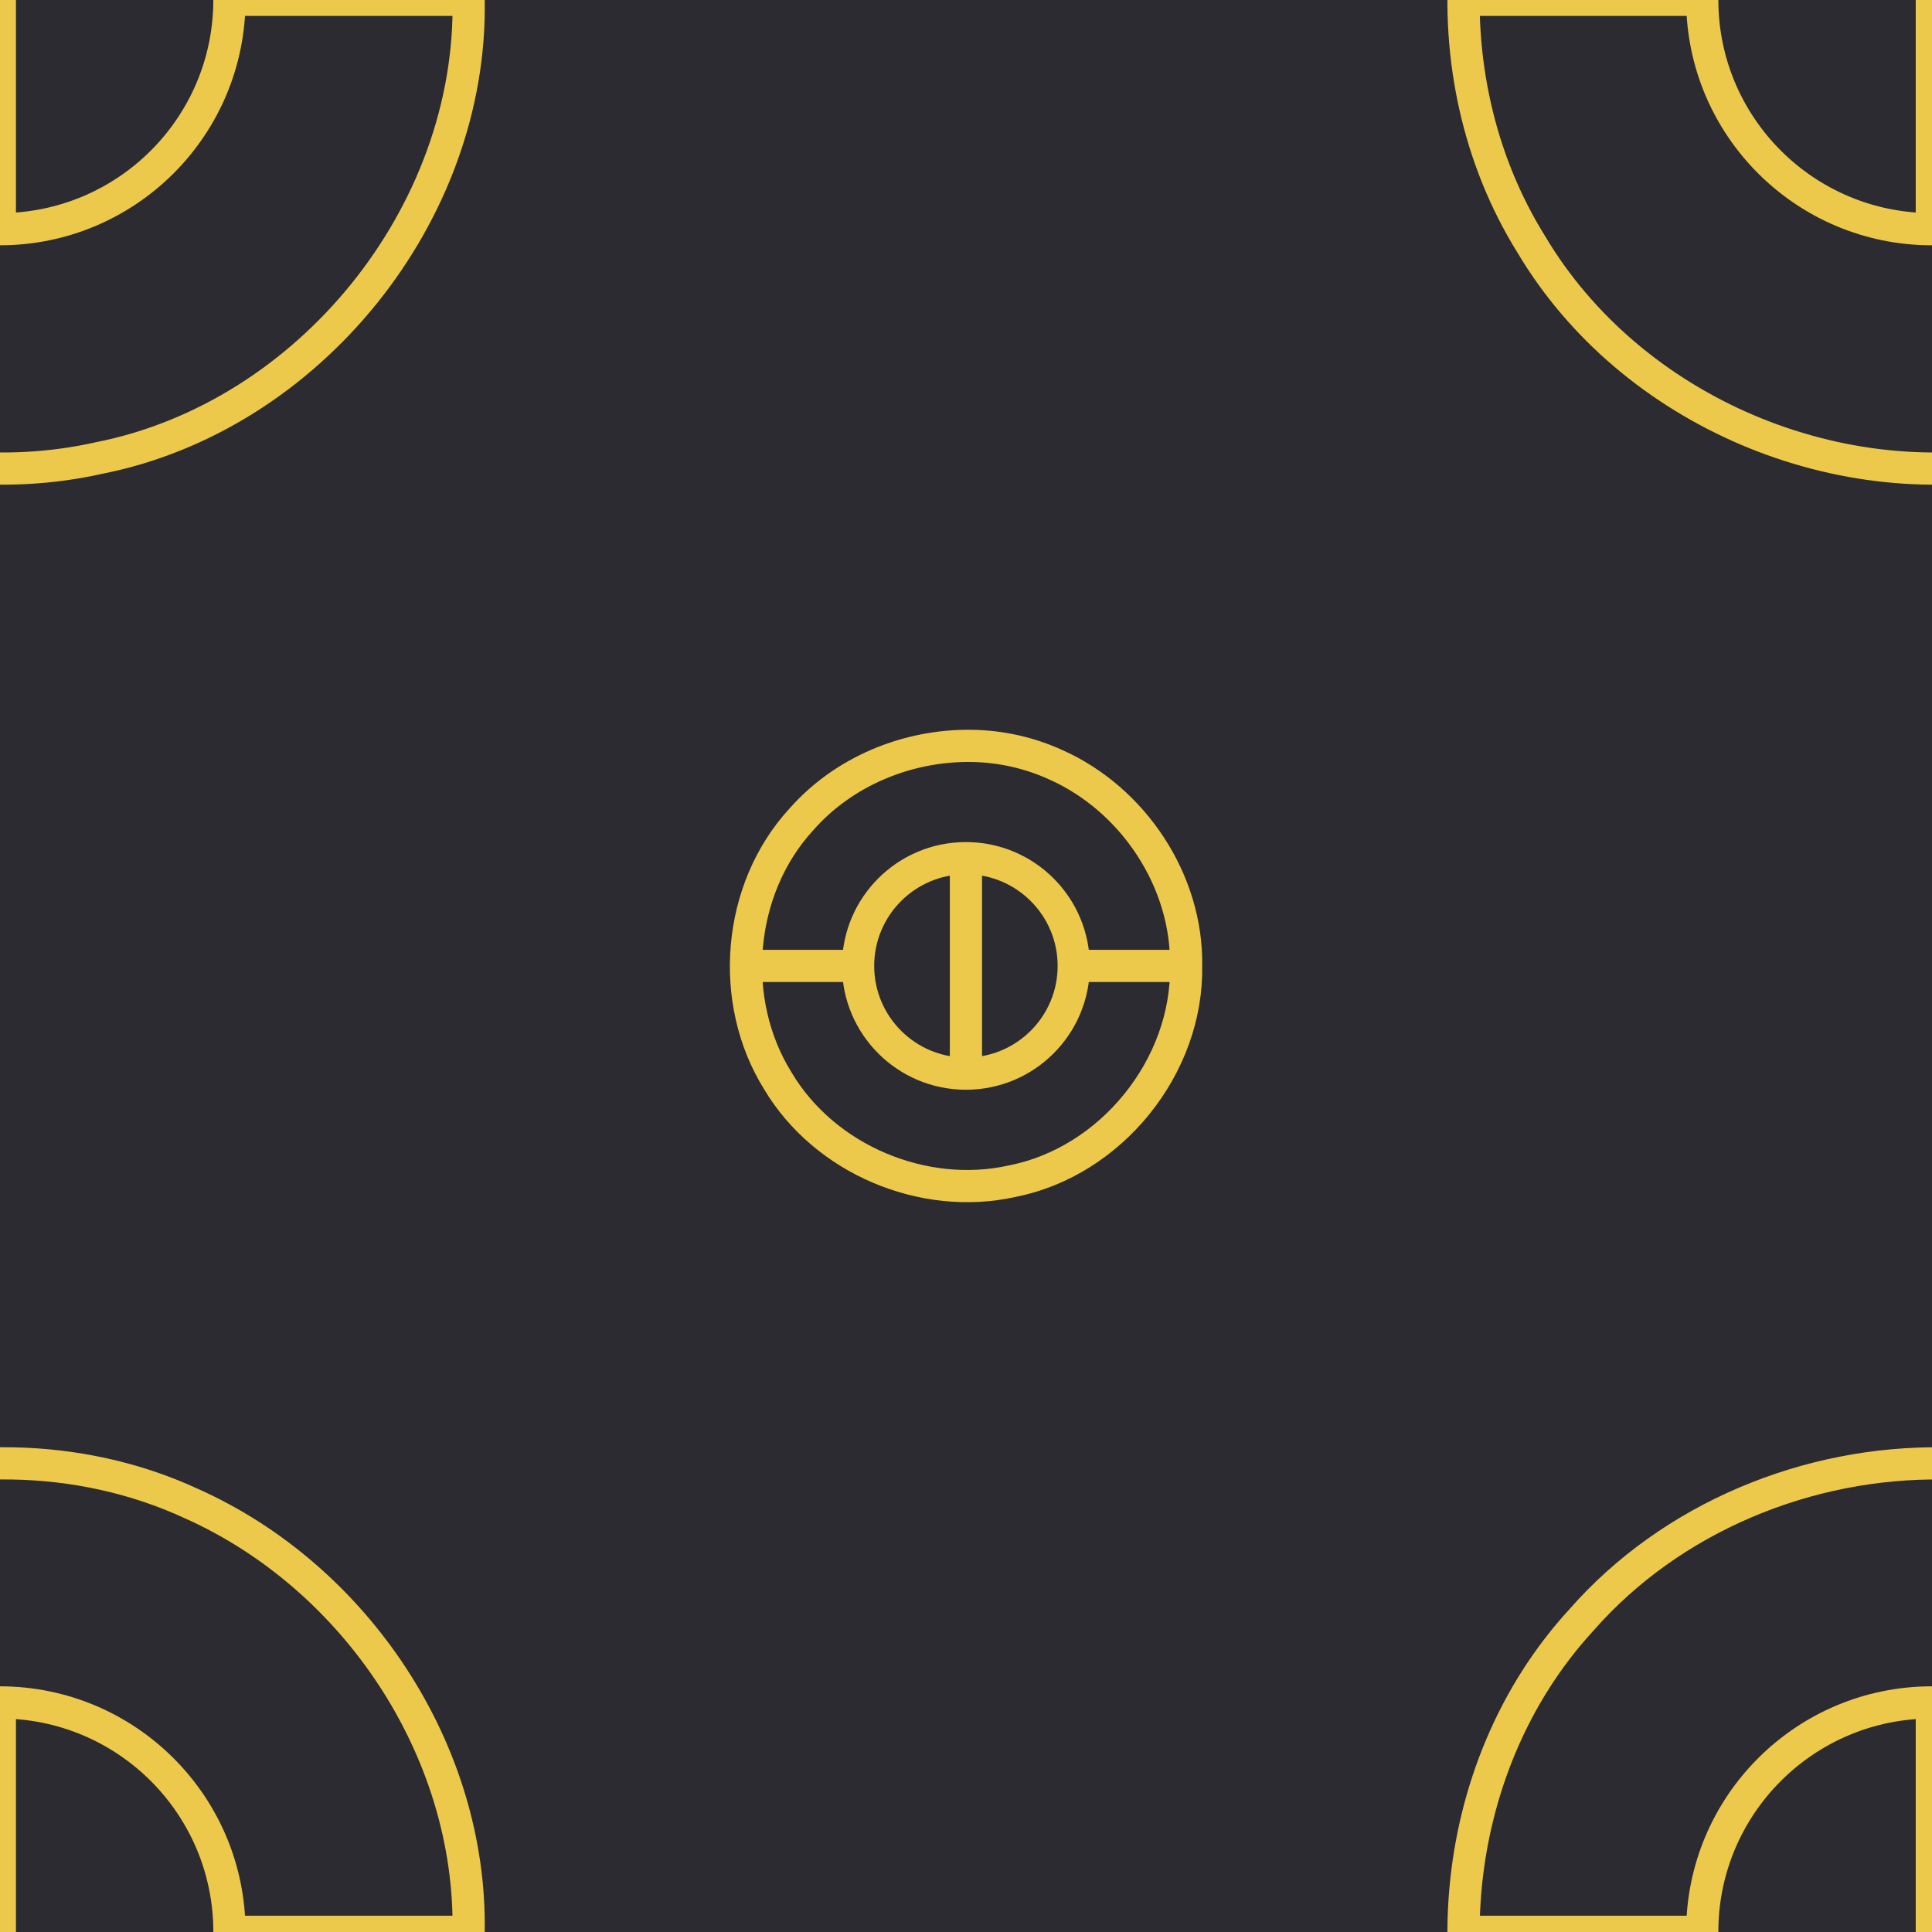
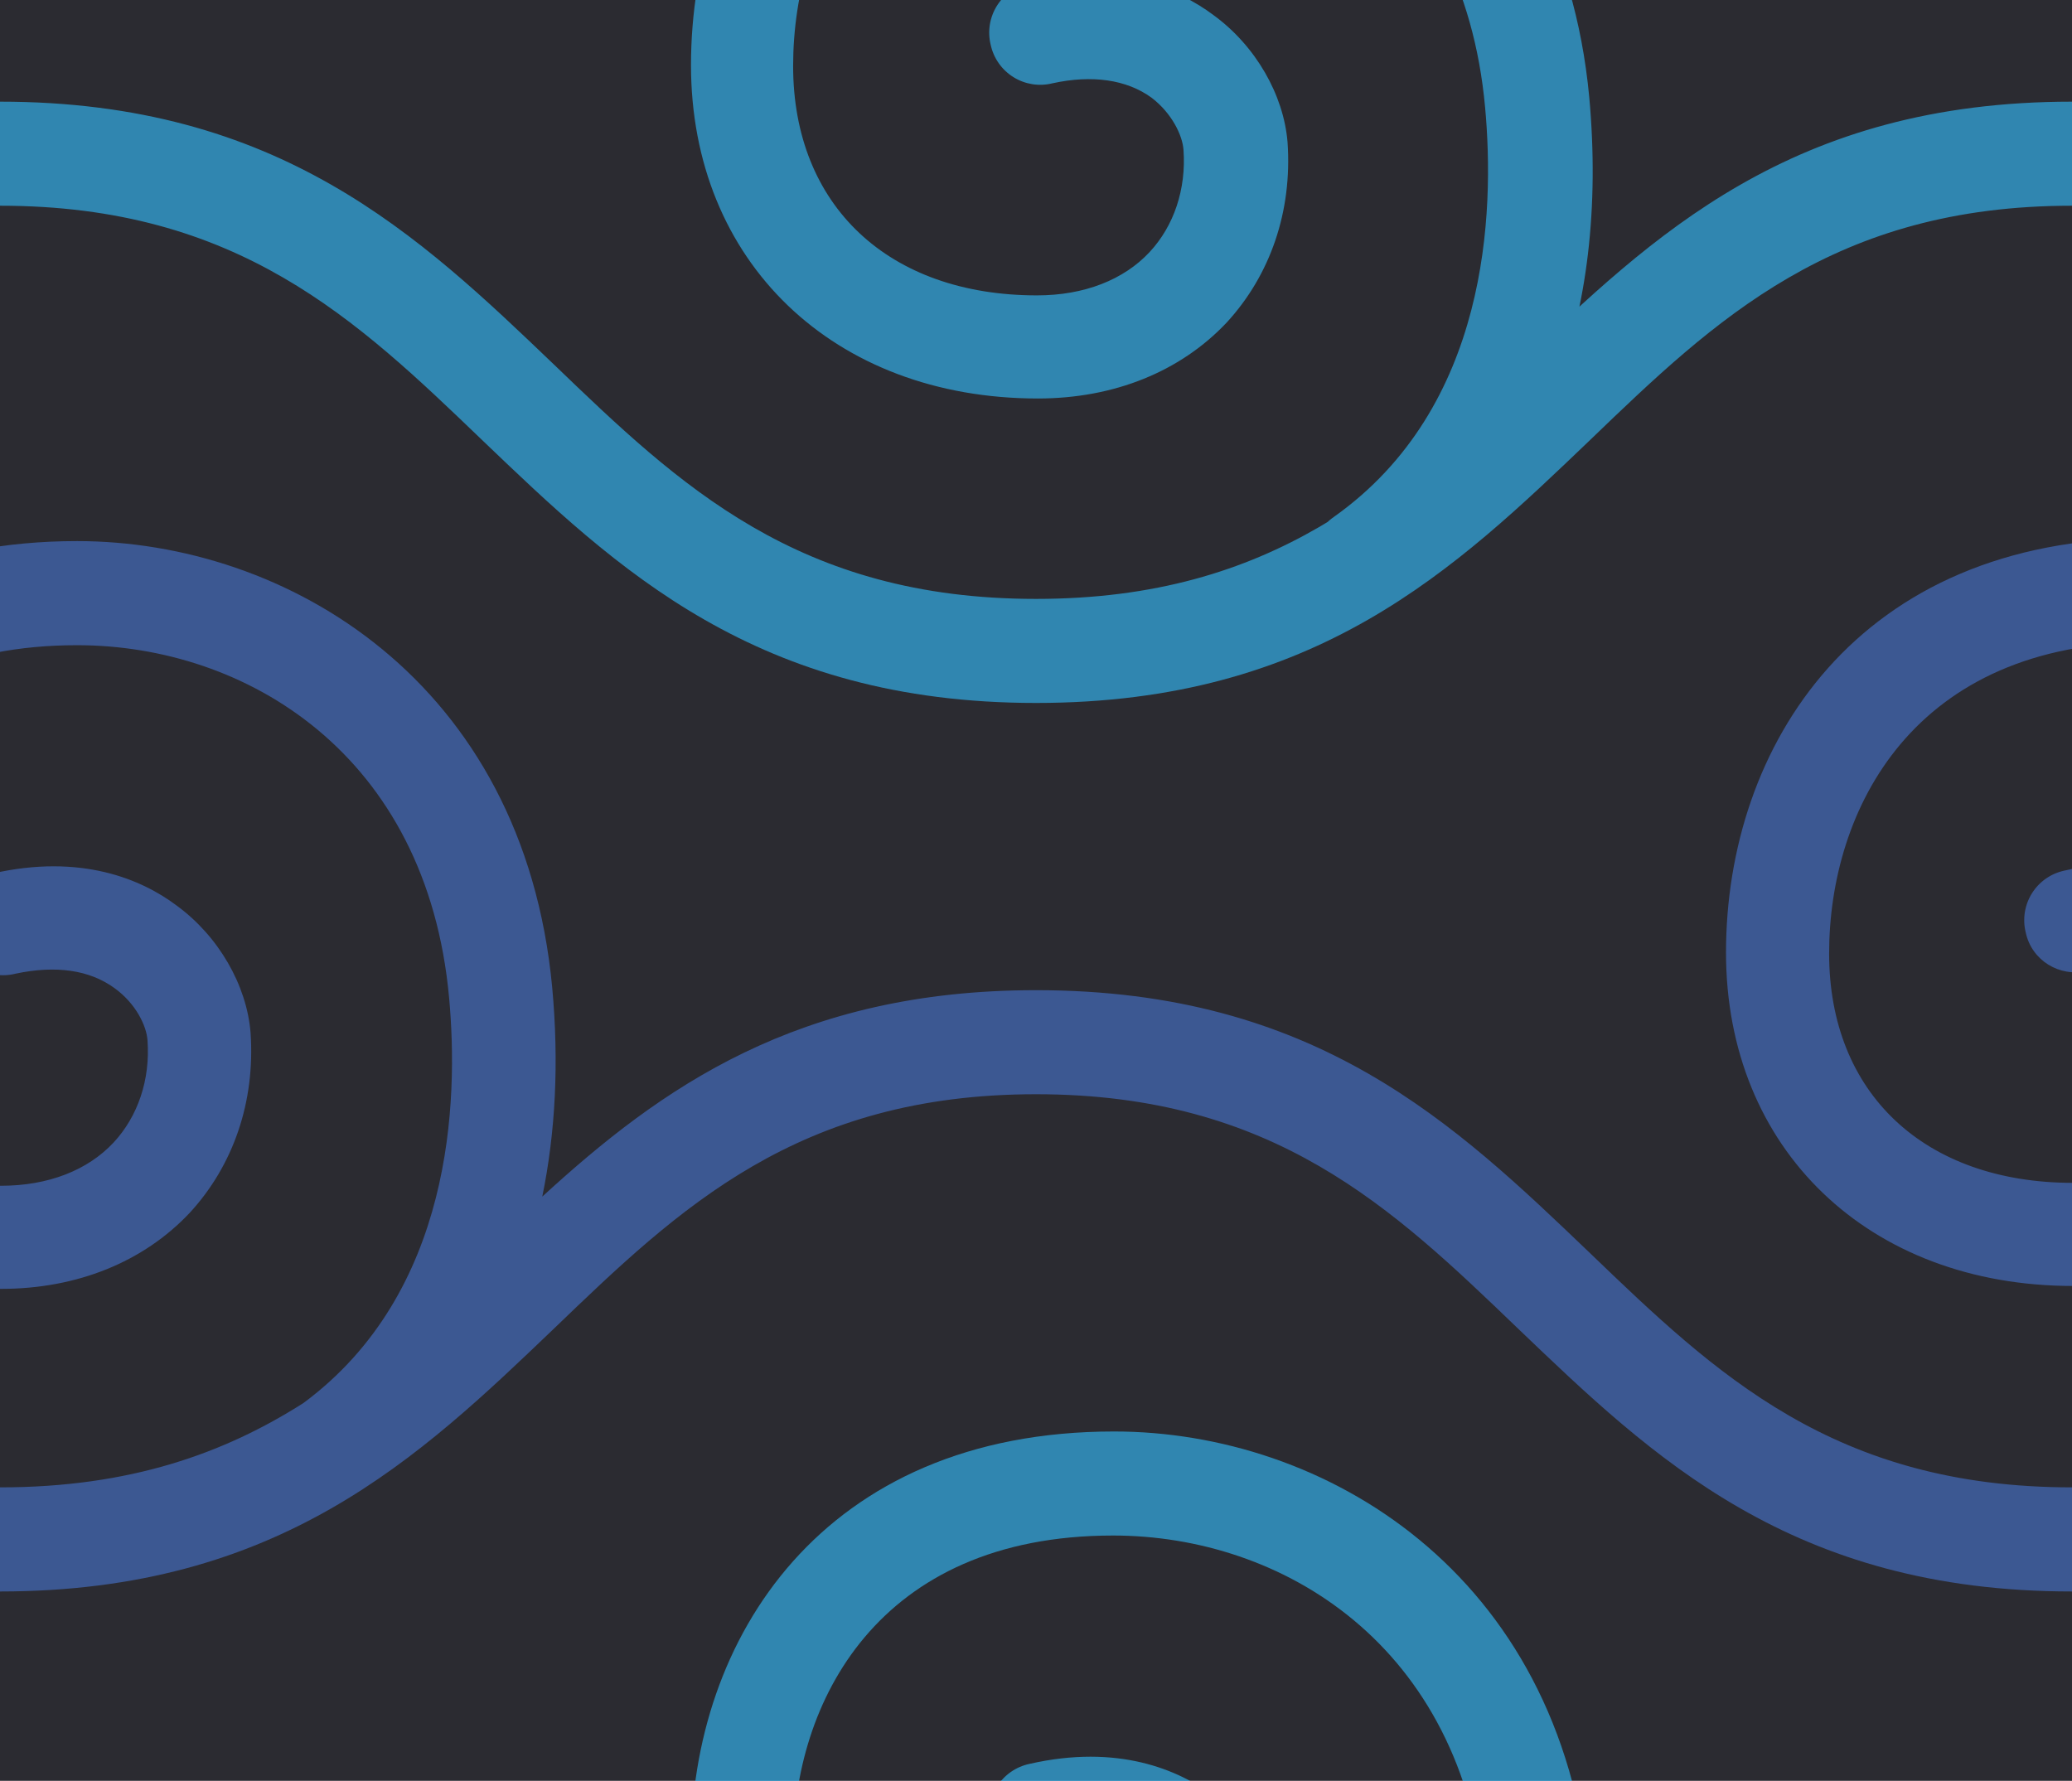
- <svg xmlns="http://www.w3.org/2000/svg" width="60" height="60">
+ <svg xmlns="http://www.w3.org/2000/svg" width="35.584" height="30.585">
  <rect width="100%" height="100%" fill="#2b2b31" />
-   <path fill="none" stroke="#ecc94b" d="M29.998 26.65v6.693zm-6.837 3.347h3.488zm10.185 0h3.489zm0 0a3.349 3.346 0 0 1-3.348 3.346 3.349 3.346 0 0 1-3.349-3.346 3.349 3.346 0 0 1 3.349-3.346 3.349 3.346 0 0 1 3.348 3.346zm-3.173-6.832c-1.978-.032-3.976.786-5.29 2.287-1.986 2.163-2.275 5.629-.727 8.113 1.45 2.442 4.522 3.736 7.287 3.116 3.067-.607 5.45-3.561 5.392-6.684.045-2.643-1.642-5.173-4.042-6.245a6.5 6.5 0 0 0-2.62-.587zM59.995 52.87v14.25zm-14.557 7.125h7.428zm21.687 0h7.427zm0 0a7.13 7.124 0 0 1-7.13 7.124 7.13 7.124 0 0 1-7.13-7.124 7.13 7.124 0 0 1 7.13-7.125 7.13 7.124 0 0 1 7.13 7.125zm-6.757-14.547c-4.212-.069-8.465 1.673-11.262 4.869-4.23 4.606-4.845 11.985-1.55 17.274 3.09 5.2 9.628 7.954 15.517 6.635 6.53-1.292 11.604-7.583 11.48-14.231.096-5.628-3.495-11.014-8.606-13.298-1.757-.813-3.665-1.217-5.58-1.249zM-.005 52.87v14.25zm-14.557 7.125h7.428zm21.687 0h7.427zm0 0a7.13 7.124 0 0 1-7.13 7.124 7.13 7.124 0 0 1-7.13-7.124 7.13 7.124 0 0 1 7.13-7.125 7.13 7.124 0 0 1 7.13 7.125zM.368 45.447c-4.212-.069-8.465 1.673-11.262 4.869-4.23 4.606-4.845 11.985-1.55 17.274 3.09 5.2 9.628 7.954 15.517 6.635 6.53-1.292 11.604-7.583 11.48-14.231.096-5.628-3.495-11.014-8.606-13.298-1.757-.813-3.665-1.217-5.58-1.249zM59.995-7.13V7.12zM45.438-.006h7.428zm21.687 0h7.427zm0 0a7.13 7.124 0 0 1-7.13 7.124 7.13 7.124 0 0 1-7.13-7.124 7.13 7.124 0 0 1 7.13-7.125 7.13 7.124 0 0 1 7.13 7.125zm-6.757-14.547c-4.212-.069-8.465 1.673-11.262 4.869C44.876-5.078 44.26 2.3 47.556 7.59c3.09 5.2 9.628 7.954 15.517 6.635 6.53-1.292 11.604-7.583 11.48-14.231.096-5.628-3.495-11.014-8.606-13.298-1.757-.813-3.665-1.217-5.58-1.249zM-.005-7.13V7.12zM-14.562-.006h7.428zm21.687 0h7.427zm0 0a7.13 7.124 0 0 1-7.13 7.124 7.13 7.124 0 0 1-7.13-7.124 7.13 7.124 0 0 1 7.13-7.125 7.13 7.124 0 0 1 7.13 7.125zM.368-14.553c-4.212-.069-8.465 1.673-11.262 4.869-4.23 4.606-4.845 11.985-1.55 17.274 3.09 5.2 9.628 7.954 15.517 6.635 6.53-1.292 11.604-7.583 11.48-14.231.096-5.628-3.495-11.014-8.606-13.298-1.757-.813-3.665-1.217-5.58-1.249z" />
+   <path fill="#4b81ec" fill-opacity=".52" d="M36.908 9.243c-5.014 0-7.266 3.575-7.266 7.117 0 3.376 2.45 5.726 5.959 5.726 1.307 0 2.45-.463 3.244-1.307.744-.811 1.125-1.903 1.042-3.095-.066-.811-.546-1.655-1.274-2.185-.596-.447-1.639-.894-3.162-.546a.87.87 0 0 0-.662 1.06c.1.48.58.777 1.06.661.695-.149 1.274-.066 1.705.249.364.265.546.645.562.893.05.679-.165 1.308-.579 1.755-.446.48-1.125.744-1.936.744-2.55 0-4.188-1.538-4.188-3.938 0-2.466 1.44-5.347 5.495-5.347 2.897 0 6.008 1.888 6.388 6.058.166 1.804.067 5.147-2.598 7.034a1 1 0 0 0-.142.122c-1.311.783-2.87 1.301-4.972 1.301-4.088 0-6.123-1.952-8.275-4.021-2.317-2.218-4.7-4.518-9.517-4.518-4.094 0-6.439 1.676-8.479 3.545.227-1.102.289-2.307.17-3.596-.496-5.263-4.567-7.662-8.159-7.662-5.015 0-7.265 3.574-7.265 7.116 0 3.377 2.45 5.727 5.958 5.727 1.307 0 2.449-.463 3.243-1.308.745-.81 1.126-1.903 1.043-3.095-.066-.81-.546-1.654-1.274-2.184-.596-.447-1.639-.894-3.161-.546a.87.87 0 0 0-.662 1.06.866.866 0 0 0 1.059.66c.695-.148 1.275-.065 1.705.25.364.264.546.645.563.893.05.679-.166 1.307-.58 1.754-.447.48-1.125.745-1.936.745-2.549 0-4.188-1.539-4.188-3.939 0-2.466 1.44-5.345 5.495-5.345 2.897 0 6.008 1.87 6.389 6.057.163 1.781.064 5.06-2.504 6.96-1.36.864-2.978 1.447-5.209 1.447-4.088 0-6.124-1.952-8.275-4.021-2.317-2.218-4.7-4.518-9.516-4.518v1.787c4.088 0 6.123 1.953 8.275 4.022 2.317 2.218 4.7 4.518 9.516 4.518 4.8 0 7.2-2.3 9.517-4.518 2.151-2.069 4.187-4.022 8.275-4.022s6.124 1.953 8.275 4.022c2.318 2.218 4.701 4.518 9.517 4.518 4.8 0 7.2-2.3 9.516-4.518 2.152-2.069 4.188-4.022 8.276-4.022s6.123 1.953 8.275 4.022c2.317 2.218 4.7 4.518 9.517 4.518v-1.788c-4.088 0-6.124-1.952-8.275-4.021-2.318-2.218-4.701-4.518-9.517-4.518-4.103 0-6.45 1.683-8.492 3.556.237-1.118.304-2.343.184-3.656-.497-5.263-4.568-7.663-8.16-7.663" />
+   <path fill="#34b7f4" fill-opacity=".65" d="M23.42 41.086a.9.9 0 0 1-.729-.38.883.883 0 0 1 .215-1.242c2.665-1.887 2.764-5.23 2.599-7.034-.38-4.187-3.492-6.058-6.389-6.058-4.055 0-5.495 2.88-5.495 5.346 0 2.4 1.639 3.94 4.188 3.94.81 0 1.49-.265 1.936-.745.414-.447.63-1.076.58-1.755-.017-.248-.2-.629-.547-.893-.43-.315-1.026-.398-1.704-.249a.87.87 0 0 1-1.06-.662.87.87 0 0 1 .662-1.059c1.523-.348 2.566.1 3.161.546.729.53 1.209 1.374 1.275 2.185.083 1.191-.298 2.284-1.043 3.095-.794.844-1.936 1.307-3.244 1.307-3.508 0-5.958-2.35-5.958-5.726 0-3.542 2.25-7.117 7.266-7.117 3.591 0 7.663 2.4 8.16 7.663.347 3.79-.828 6.868-3.344 8.656a.82.82 0 0 1-.53.182zm0-30.585a.9.9 0 0 1-.729-.38.883.883 0 0 1 .215-1.242c2.665-1.887 2.764-5.23 2.599-7.034-.381-4.187-3.493-6.058-6.389-6.058-4.055 0-5.495 2.88-5.495 5.346 0 2.4 1.639 3.94 4.188 3.94.81 0 1.49-.266 1.936-.746.414-.446.629-1.075.58-1.754-.017-.248-.2-.629-.547-.894-.43-.314-1.026-.397-1.705-.248A.87.87 0 0 1 17.014.77a.87.87 0 0 1 .662-1.06c1.523-.347 2.566.1 3.161.547.729.53 1.209 1.374 1.275 2.185.083 1.191-.298 2.284-1.043 3.095-.794.844-1.936 1.307-3.244 1.307-3.508 0-5.958-2.35-5.958-5.726 0-3.542 2.25-7.117 7.266-7.117 3.591 0 7.663 2.4 8.16 7.663.347 3.79-.828 6.868-3.344 8.656a.82.82 0 0 1-.53.182zm29.956 1.572c-4.8 0-7.2-2.3-9.517-4.518-2.151-2.069-4.187-4.022-8.275-4.022S29.46 5.486 27.31 7.555c-2.317 2.218-4.7 4.518-9.517 4.518-4.8 0-7.2-2.3-9.516-4.518C6.124 5.486 4.088 3.533 0 3.533s-6.124 1.953-8.275 4.022c-2.317 2.218-4.7 4.518-9.517 4.518-4.8 0-7.2-2.3-9.516-4.518-2.152-2.069-4.188-4.022-8.276-4.022V1.746c4.8 0 7.2 2.3 9.517 4.518 2.152 2.069 4.187 4.022 8.275 4.022s6.124-1.953 8.276-4.022C-7.2 4.046-4.816 1.746 0 1.746c4.8 0 7.2 2.3 9.517 4.518 2.151 2.069 4.187 4.022 8.275 4.022s6.124-1.953 8.275-4.022c2.318-2.218 4.7-4.518 9.517-4.518 4.8 0 7.2 2.3 9.517 4.518 2.151 2.069 4.187 4.022 8.275 4.022s6.124-1.953 8.275-4.022c2.317-2.218 4.7-4.518 9.517-4.518v1.787c-4.088 0-6.124 1.953-8.275 4.022-2.317 2.234-4.717 4.518-9.517 4.518" />
</svg>
